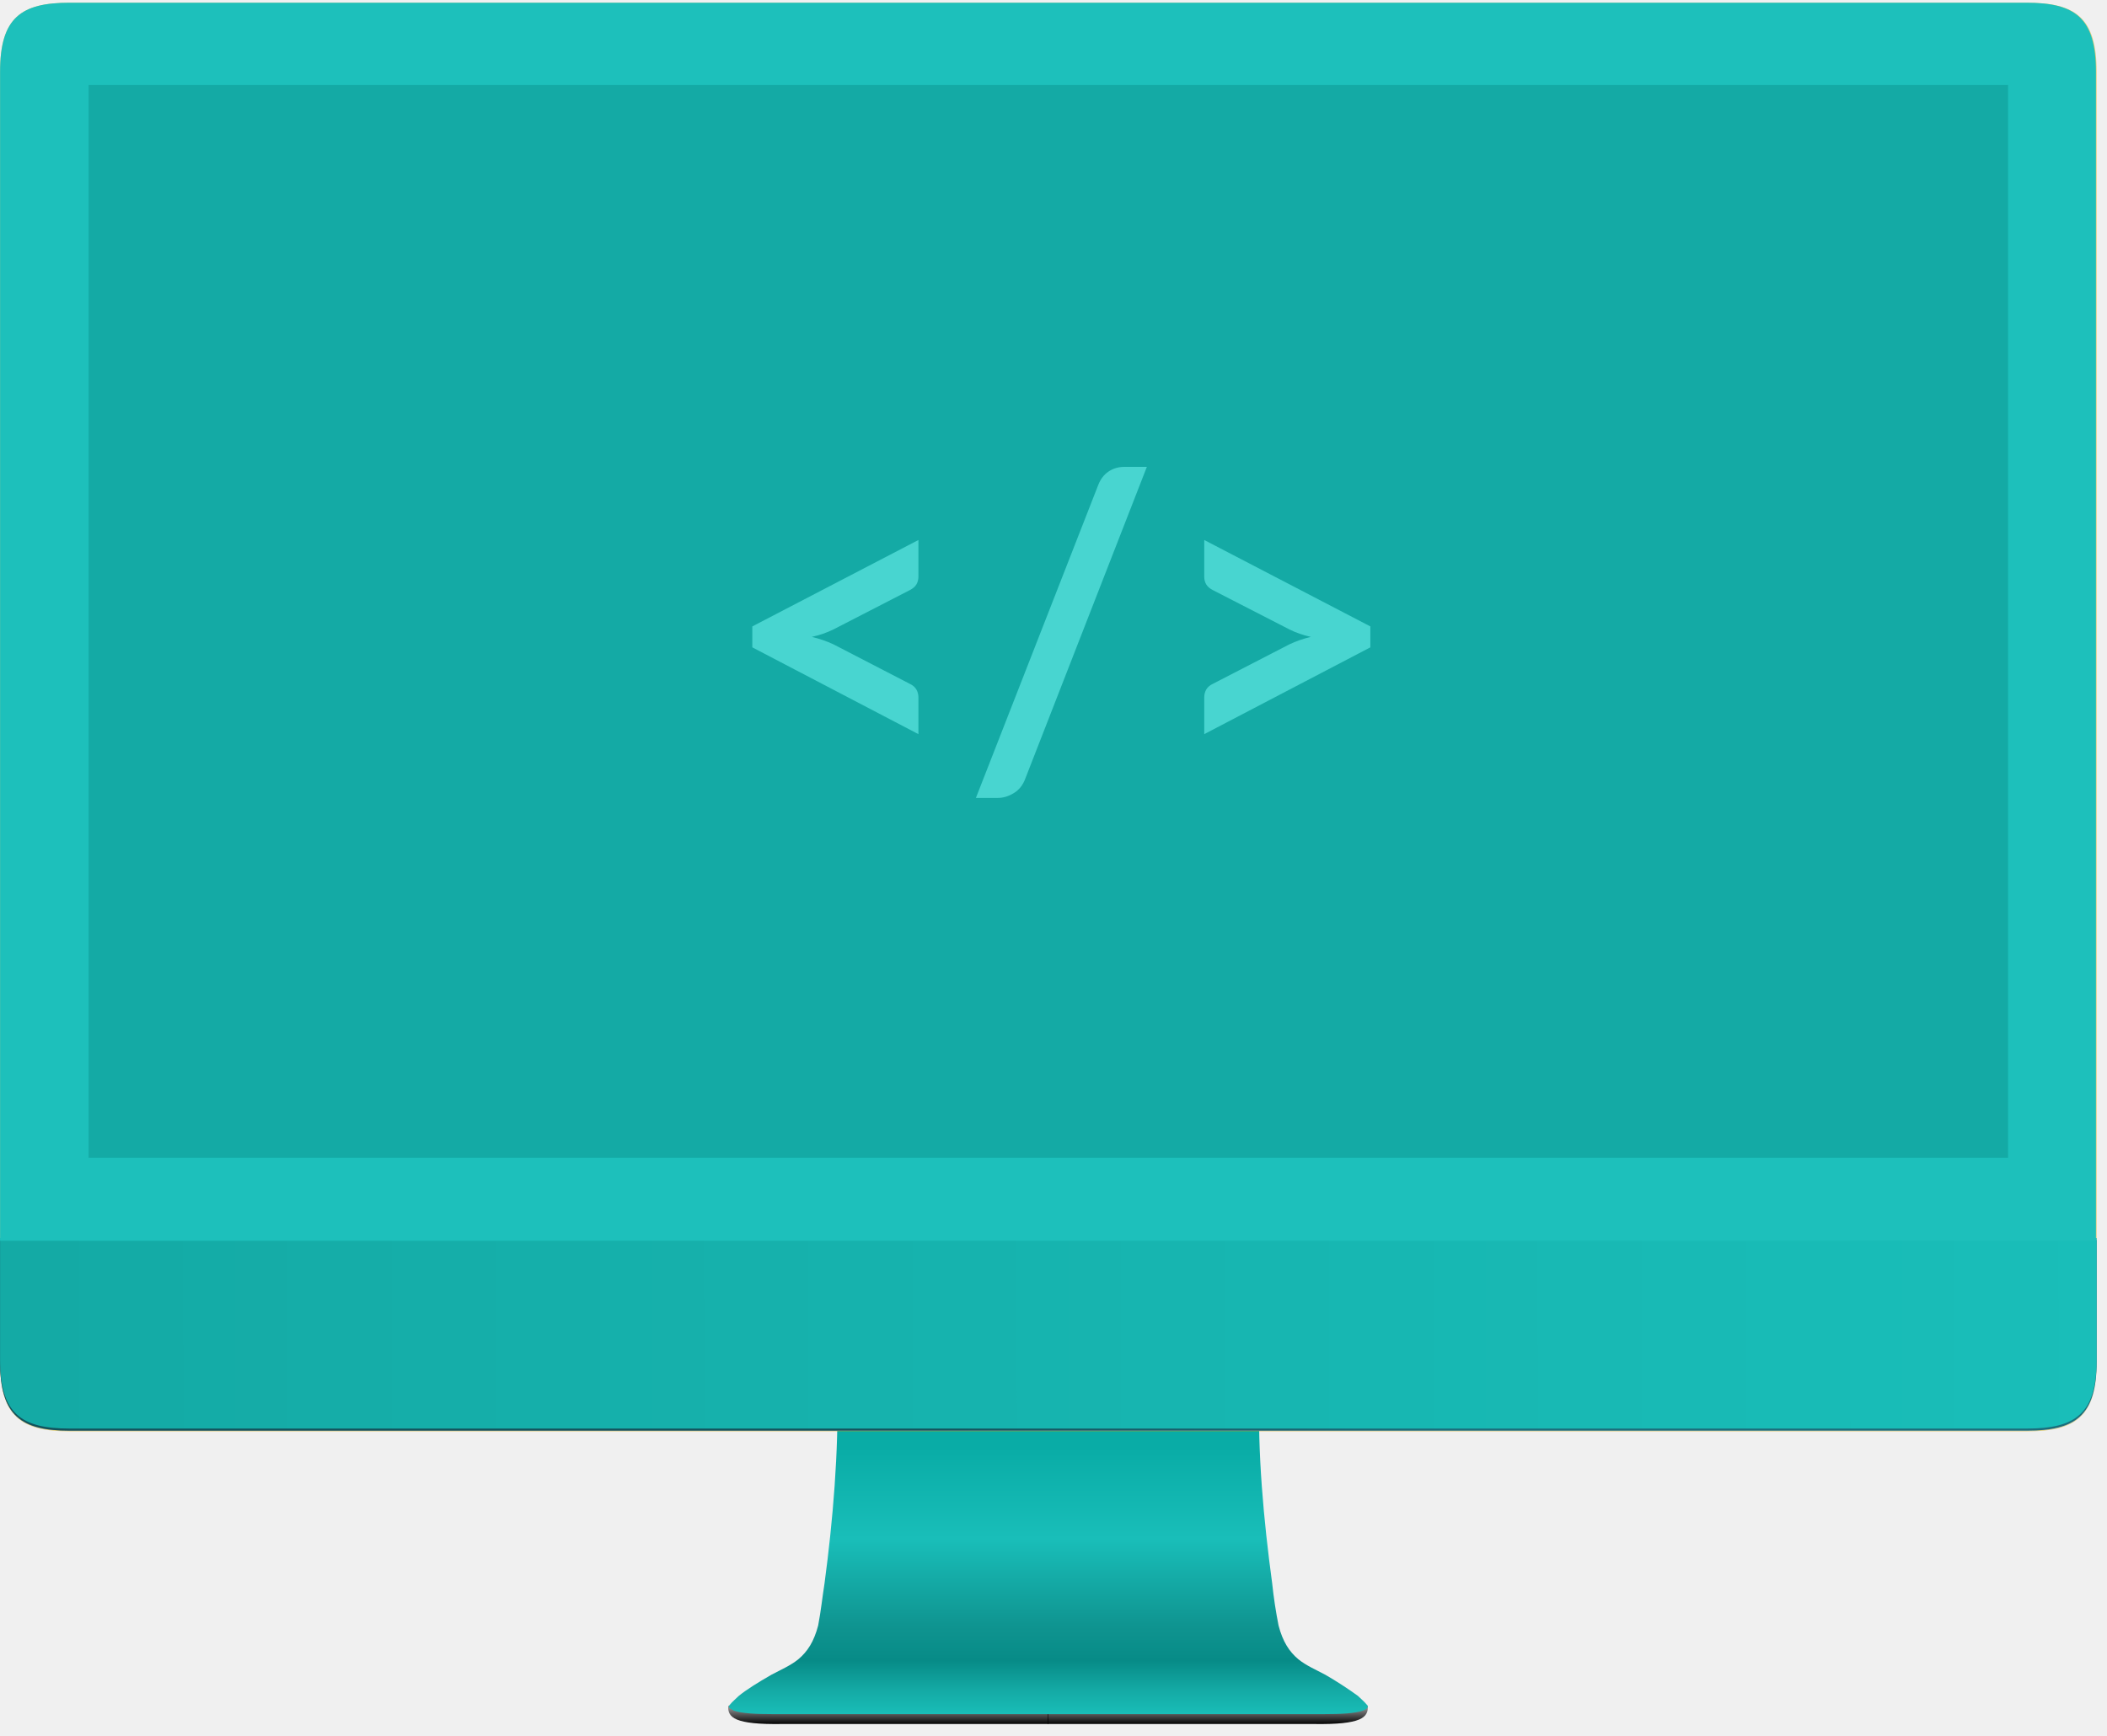
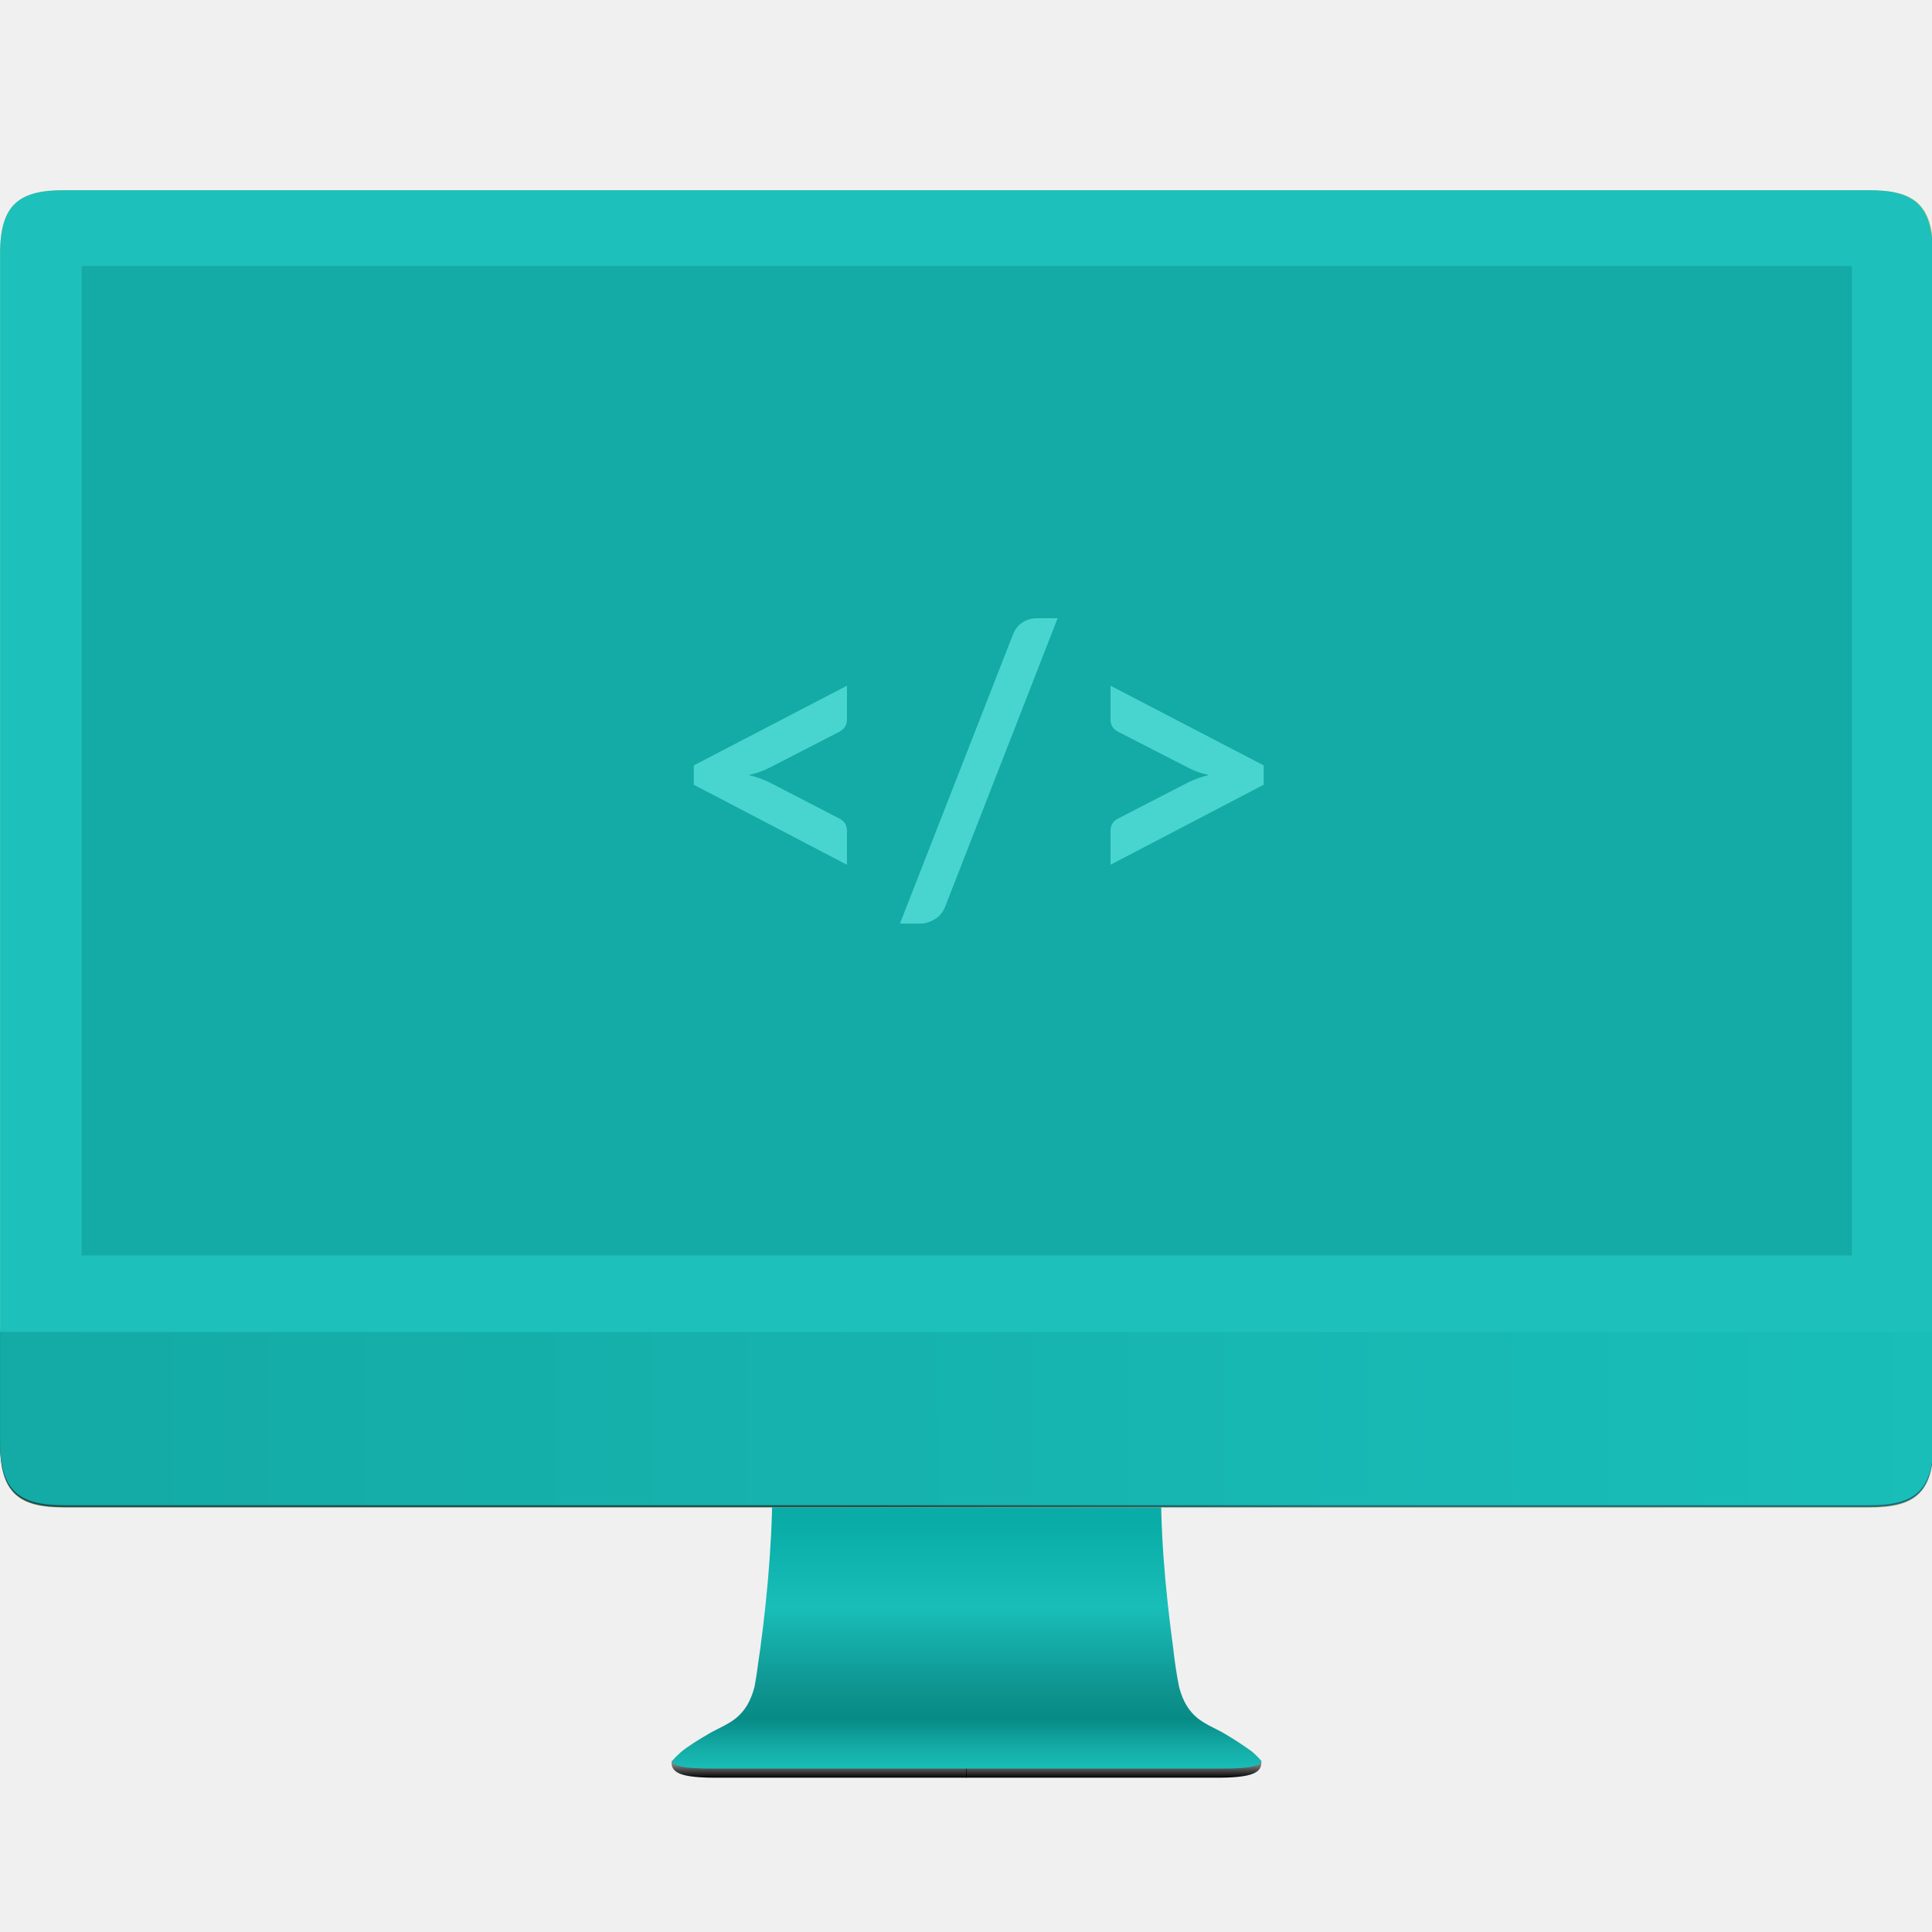
- <svg xmlns="http://www.w3.org/2000/svg" xmlns:xlink="http://www.w3.org/1999/xlink" viewBox="0 0 176 145">
+ <svg xmlns="http://www.w3.org/2000/svg" xmlns:xlink="http://www.w3.org/1999/xlink" viewBox="0 0 175 175">
+   <defs />
  <defs>
    <linearGradient id="a" x1="50.002%" x2="50.002%" y1="1.741%" y2="101.476%">
      <stop offset="0%" stop-color="#E6E6E8" />
      <stop offset="100%" />
    </linearGradient>
    <linearGradient id="b" x1="50.001%" x2="50.001%" y1="19.367%" y2="99.955%">
      <stop offset="0%" stop-color="#09ACA6" />
      <stop offset="34.293%" stop-color="#19BEB9" />
      <stop offset="67.153%" stop-color="#0F9490" />
      <stop offset="79.864%" stop-color="#078B87" />
      <stop offset="91.121%" stop-color="#14AAA5" />
      <stop offset="100%" stop-color="#19BDB7" />
    </linearGradient>
    <linearGradient id="c" x1="1.923%" x2="100.007%" y1="50.007%" y2="49.996%">
      <stop offset="0%" stop-color="#A5A6AA" />
      <stop offset="100%" stop-color="#E1E2E4" />
    </linearGradient>
    <linearGradient id="d" x1="44.91%" x2="68.821%" y1="50.176%" y2="50.176%">
      <stop offset="0%" stop-color="#13525C" />
      <stop offset="100%" stop-color="#1B6D7B" />
    </linearGradient>
    <linearGradient id="e" x1="1.923%" x2="100.007%" y1="50.007%" y2="49.996%">
      <stop offset="0%" stop-color="#14AAA5" />
      <stop offset="100%" stop-color="#19BEB9" />
    </linearGradient>
    <path id="f" d="M.151 0h160.335v89.613H.151z" />
  </defs>
  <g fill="none" fill-rule="evenodd">
    <g fill-rule="nonzero">
-       <path fill="url(#a)" d="M.164.805c-.06.999.532 1.586 4.496 1.528h22.246V.217L.164.805z" style="mix-blend-mode:multiply" transform="translate(60.664 141.688)" />
-       <path fill="url(#a)" d="M26.965.805c.06.999-.532 1.586-4.496 1.528H.223V.217l26.742.588z" style="mix-blend-mode:multiply" transform="translate(87.288 141.688)" />
-       <path fill="url(#b)" d="M26.906.118L9.276.646c.118 5.113-.356 10.872-1.066 16.16-.177 1.117-.296 2.292-.532 3.526-.355 1.352-.888 2.174-1.657 2.82-.65.53-1.479.882-2.248 1.293-1.124.647-2.07 1.234-2.722 1.763-.236.235-.532.47-.769.764-.059.059-.059.118-.059.118 0 .176.237.235.414.352.651.235 1.834.294 3.313.294h45.912c1.479 0 2.662-.059 3.313-.294.178-.058.414-.176.414-.352 0-.06 0-.06-.059-.118-.237-.294-.532-.529-.77-.764a31.653 31.653 0 00-2.72-1.763c-.77-.411-1.598-.764-2.249-1.292-.769-.647-1.302-1.47-1.656-2.821a39.17 39.17 0 01-.533-3.526c-.71-5.23-1.242-10.988-1.065-16.16L26.907.118z" transform="translate(60.664 115.462)" />
+       <path fill="url(#a)" d="M.164.805c-.06.999.532 1.586 4.496 1.528h22.246V.217L.164.805z" style="mix-blend-mode:multiply" transform="translate(60.664 158.688)" />
+       <path fill="url(#a)" d="M26.965.805c.06.999-.532 1.586-4.496 1.528H.223V.217l26.742.588z" style="mix-blend-mode:multiply" transform="translate(87.288 158.688)" />
+       <path fill="url(#b)" d="M26.906.118L9.276.646c.118 5.113-.356 10.872-1.066 16.16-.177 1.117-.296 2.292-.532 3.526-.355 1.352-.888 2.174-1.657 2.82-.65.53-1.479.882-2.248 1.293-1.124.647-2.07 1.234-2.722 1.763-.236.235-.532.47-.769.764-.059.059-.059.118-.059.118 0 .176.237.235.414.352.651.235 1.834.294 3.313.294h45.912c1.479 0 2.662-.059 3.313-.294.178-.058.414-.176.414-.352 0-.06 0-.06-.059-.118-.237-.294-.532-.529-.77-.764a31.653 31.653 0 00-2.72-1.763c-.77-.411-1.598-.764-2.249-1.292-.769-.647-1.302-1.47-1.656-2.821a39.17 39.17 0 01-.533-3.526c-.71-5.23-1.242-10.988-1.065-16.16L26.907.118z" transform="translate(60.664 132.462)" />
    </g>
-     <path fill="#C9A700" fill-opacity=".489" fill-rule="nonzero" d="M5.805.228C1.782.228.007 1.462.007 5.987v107.83c0 4.524 1.775 5.758 5.798 5.758h163.531c4.022 0 5.797-1.234 5.797-5.758V5.987c0-4.525-1.775-5.759-5.798-5.759H5.805z" />
-     <path fill="url(#c)" fill-rule="nonzero" d="M0 .163v10.166c0 4.524 1.775 5.758 5.798 5.758h163.53c4.023 0 5.798-1.234 5.798-5.758V.163H0z" transform="translate(.007 103.43)" />
-     <path fill="url(#d)" fill-rule="nonzero" d="M0 .163v10.166c0 4.524 1.775 5.758 5.798 5.758h163.53c4.023 0 5.798-1.234 5.798-5.758V.163H0z" transform="translate(.007 103.43)" />
-     <path fill="url(#e)" fill-rule="nonzero" d="M0 .294V10.46c0 4.525 1.775 5.759 5.798 5.759h163.53c4.023 0 5.798-1.234 5.798-5.76V.295H0z" transform="translate(.007 103.122)" />
-     <path fill="#1DC0BB" fill-rule="nonzero" d="M5.805.228C1.782.228.007 1.462.007 5.987v97.664h175.067V5.987c0-4.525-1.775-5.759-5.798-5.759H5.805z" />
-     <g transform="translate(7.252 7.103)">
+     <path fill="#C9A700" fill-opacity=".489" fill-rule="nonzero" d="M5.805 17.228c-4.023 0-5.798 1.234-5.798 5.759v107.83c0 4.524 1.775 5.758 5.798 5.758h163.531c4.022 0 5.797-1.234 5.797-5.758V22.987c0-4.525-1.775-5.759-5.798-5.759H5.805z" />
+     <path fill="url(#c)" fill-rule="nonzero" d="M0 .163v10.166c0 4.524 1.775 5.758 5.798 5.758h163.53c4.023 0 5.798-1.234 5.798-5.758V.163H0z" transform="translate(.007 120.43)" />
+     <path fill="url(#d)" fill-rule="nonzero" d="M0 .163v10.166c0 4.524 1.775 5.758 5.798 5.758h163.53c4.023 0 5.798-1.234 5.798-5.758V.163H0z" transform="translate(.007 120.43)" />
+     <path fill="url(#e)" fill-rule="nonzero" d="M0 .294V10.46c0 4.525 1.775 5.759 5.798 5.759h163.53c4.023 0 5.798-1.234 5.798-5.76V.295H0z" transform="translate(.007 120.122)" />
+     <path fill="#1DC0BB" fill-rule="nonzero" d="M5.805 17.228c-4.023 0-5.798 1.234-5.798 5.759v97.664h175.067V22.987c0-4.525-1.775-5.759-5.798-5.759H5.805z" />
+     <g transform="translate(7.252 24.103)">
      <mask id="g" fill="#fff">
        <use xlink:href="#f" />
      </mask>
      <use fill="#14AAA5" fill-rule="nonzero" xlink:href="#f" />
      <text fill="#48D5D0" font-family="Lato-Black, Lato" font-size="35" font-weight="700" mask="url(#g)">
        <tspan x="52.948" y="57.897">&lt;/&gt;</tspan>
      </text>
    </g>
-     <path d="M8 82h161v15H8z" />
+     <path d="M8 99h161v15H8z" />
  </g>
</svg>
